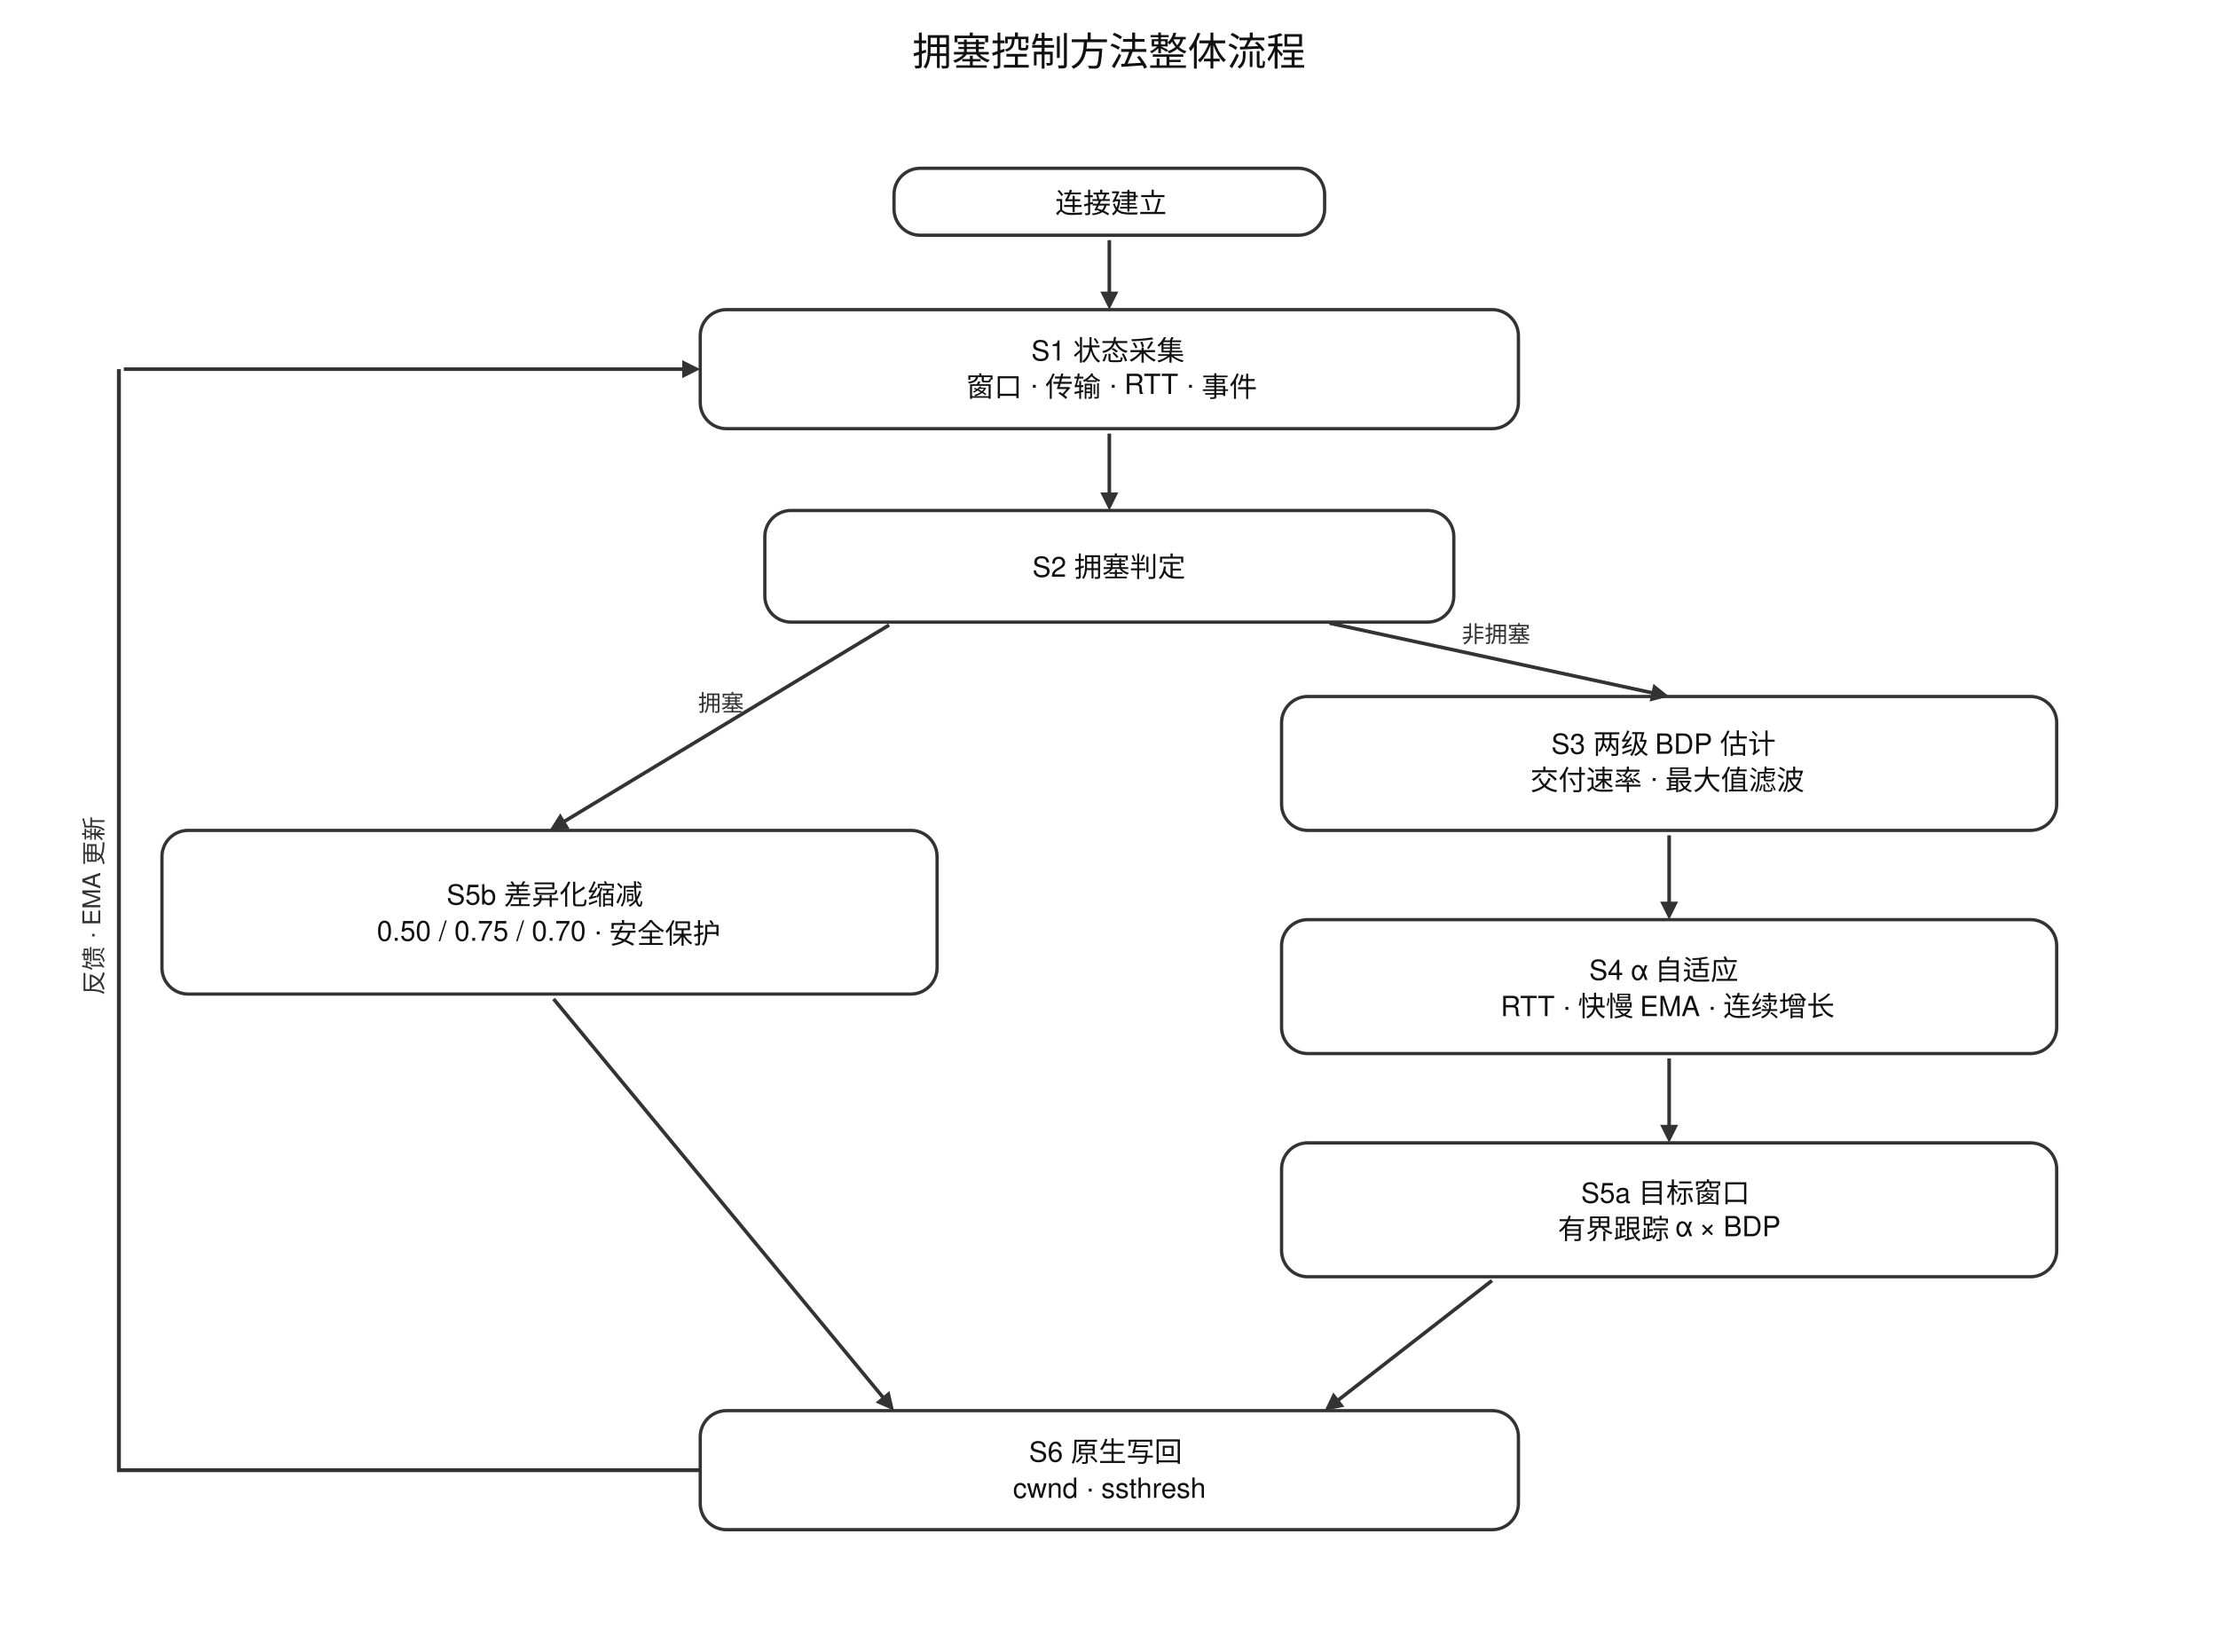
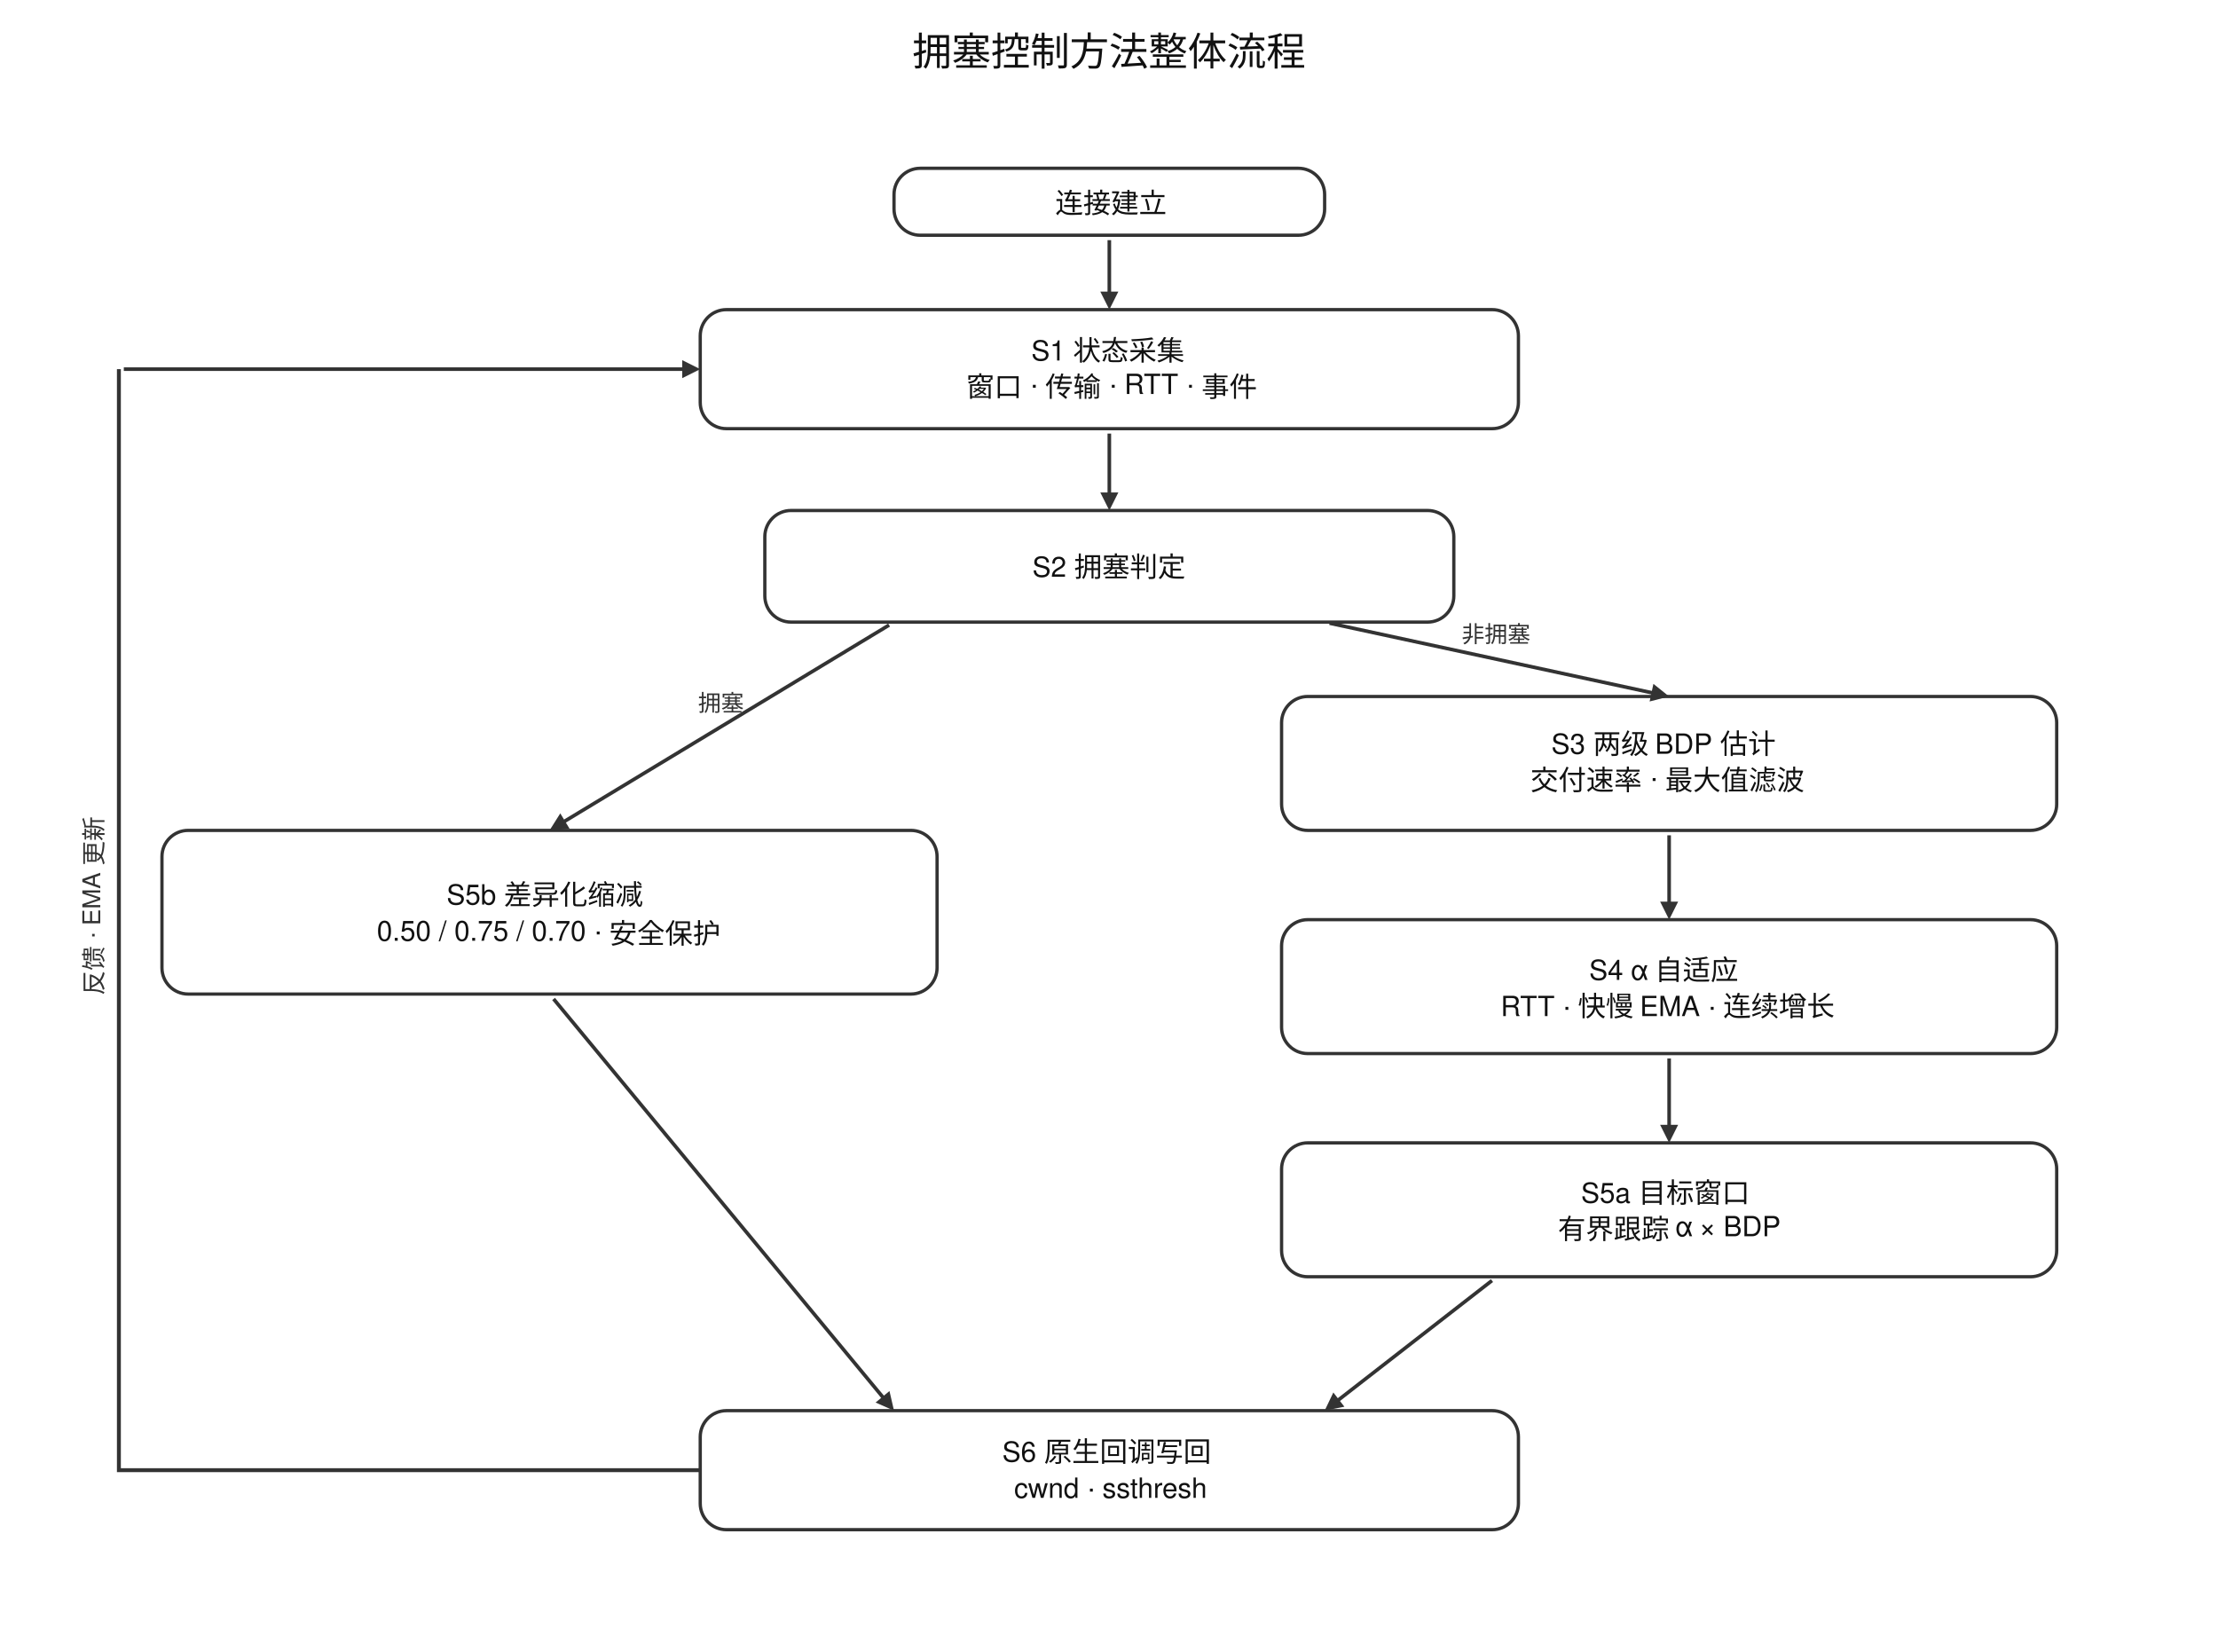
<svg xmlns="http://www.w3.org/2000/svg" class="main-svg" width="676.8pt" height="504pt" style="" viewBox="0 0 676.8 504">
  <rect x="0" y="0" width="676.8" height="504" style="fill: rgb(255, 255, 255); fill-opacity: 1;" />
-   <defs id="defs-e743d2">
+   <defs id="defs-47da2c">
    <g class="clips">
-       <clipPath id="clipe743d2xyplot" class="plotclip">
+       <clipPath id="clip47da2cxyplot" class="plotclip">
        <rect width="657" height="454" />
      </clipPath>
-       <clipPath class="axesclip" id="clipe743d2x">
+       <clipPath class="axesclip" id="clip47da2cx">
        <rect x="10" y="0" width="657" height="504" />
      </clipPath>
-       <clipPath class="axesclip" id="clipe743d2y">
+       <clipPath class="axesclip" id="clip47da2cy">
        <rect x="0" y="40" width="676.8" height="454" />
      </clipPath>
-       <clipPath class="axesclip" id="clipe743d2xy">
+       <clipPath class="axesclip" id="clip47da2cxy">
        <rect x="10" y="40" width="657" height="454" />
      </clipPath>
    </g>
    <g class="gradients" />
    <g class="patterns" />
  </defs>
  <g class="bglayer" />
  <g class="layer-below">
    <g class="imagelayer" />
    <g class="shapelayer" />
  </g>
  <g class="cartesianlayer">
    <g class="subplot xy">
      <g class="layer-subplot">
        <g class="shapelayer">
-           <g class="shape-group" data-index="0" clip-path="url(#clipe743d2xy)">
+           <g class="shape-group" data-index="0" clip-path="url(#clip47da2cxy)">
            <path data-index="0" fill-rule="evenodd" d="M 280.8 71.78 L 396.2 71.78 C 400.62 71.78 404.2 68.2 404.2 63.78 L 404.2 59.35 C 404.2 54.93 400.62 51.35 396.2 51.35 L 280.8 51.35 C 276.38 51.35 272.8 54.93 272.8 59.35 L 272.8 63.78 C 272.8 68.2 276.38 71.78 280.8 71.78 Z" style="opacity: 1; stroke: rgb(51, 51, 51); stroke-opacity: 1; fill: rgb(0, 0, 0); fill-opacity: 0; stroke-width: 1px;" />
          </g>
-           <g class="shape-group" data-index="1" clip-path="url(#clipe743d2xy)">
+           <g class="shape-group" data-index="1" clip-path="url(#clip47da2cxy)">
            <path data-index="1" fill-rule="evenodd" d="M 221.67 130.8 L 455.33 130.8 C 459.75 130.8 463.33 127.22 463.33 122.8 L 463.33 102.48 C 463.33 98.06 459.75 94.48 455.33 94.48 L 221.67 94.48 C 217.25 94.48 213.67 98.06 213.67 102.48 L 213.67 122.8 C 213.67 127.22 217.25 130.8 221.67 130.8 Z" style="opacity: 1; stroke: rgb(51, 51, 51); stroke-opacity: 1; fill: rgb(0, 0, 0); fill-opacity: 0; stroke-width: 1px;" />
          </g>
-           <g class="shape-group" data-index="2" clip-path="url(#clipe743d2xy)">
+           <g class="shape-group" data-index="2" clip-path="url(#clip47da2cxy)">
            <path data-index="2" fill-rule="evenodd" d="M 241.38 189.82 L 435.62 189.82 C 440.04 189.82 443.62 186.24 443.62 181.82 L 443.62 163.77 C 443.62 159.35 440.04 155.77 435.62 155.77 L 241.38 155.77 C 236.96 155.77 233.38 159.35 233.38 163.77 L 233.38 181.82 C 233.38 186.24 236.96 189.82 241.38 189.82 Z" style="opacity: 1; stroke: rgb(51, 51, 51); stroke-opacity: 1; fill: rgb(0, 0, 0); fill-opacity: 0; stroke-width: 1px;" />
          </g>
-           <g class="shape-group" data-index="3" clip-path="url(#clipe743d2xy)">
+           <g class="shape-group" data-index="3" clip-path="url(#clip47da2cxy)">
            <path data-index="3" fill-rule="evenodd" d="M 57.42 303.32 L 277.94 303.32 C 282.36 303.32 285.94 299.74 285.94 295.32 L 285.94 261.38 C 285.94 256.96 282.36 253.38 277.94 253.38 L 57.42 253.38 C 53 253.38 49.42 256.96 49.42 261.38 L 49.42 295.32 C 49.42 299.74 53 303.32 57.42 303.32 Z" style="opacity: 1; stroke: rgb(51, 51, 51); stroke-opacity: 1; fill: rgb(0, 0, 0); fill-opacity: 0; stroke-width: 1px;" />
          </g>
-           <g class="shape-group" data-index="4" clip-path="url(#clipe743d2xy)">
+           <g class="shape-group" data-index="4" clip-path="url(#clip47da2cxy)">
            <path data-index="4" fill-rule="evenodd" d="M 399.06 253.38 L 619.58 253.38 C 624 253.38 627.58 249.8 627.58 245.38 L 627.58 220.52 C 627.58 216.1 624 212.52 619.58 212.52 L 399.06 212.52 C 394.64 212.52 391.06 216.1 391.06 220.52 L 391.06 245.38 C 391.06 249.8 394.64 253.38 399.06 253.38 Z" style="opacity: 1; stroke: rgb(51, 51, 51); stroke-opacity: 1; fill: rgb(0, 0, 0); fill-opacity: 0; stroke-width: 1px;" />
          </g>
-           <g class="shape-group" data-index="5" clip-path="url(#clipe743d2xy)">
+           <g class="shape-group" data-index="5" clip-path="url(#clip47da2cxy)">
            <path data-index="5" fill-rule="evenodd" d="M 399.06 321.48 L 619.58 321.48 C 624 321.48 627.58 317.9 627.58 313.48 L 627.58 288.62 C 627.58 284.2 624 280.62 619.58 280.62 L 399.06 280.62 C 394.64 280.62 391.06 284.2 391.06 288.62 L 391.06 313.48 C 391.06 317.9 394.64 321.48 399.06 321.48 Z" style="opacity: 1; stroke: rgb(51, 51, 51); stroke-opacity: 1; fill: rgb(0, 0, 0); fill-opacity: 0; stroke-width: 1px;" />
          </g>
-           <g class="shape-group" data-index="6" clip-path="url(#clipe743d2xy)">
+           <g class="shape-group" data-index="6" clip-path="url(#clip47da2cxy)">
            <path data-index="6" fill-rule="evenodd" d="M 399.06 389.58 L 619.58 389.58 C 624 389.58 627.58 386 627.58 381.58 L 627.58 356.72 C 627.58 352.3 624 348.72 619.58 348.72 L 399.06 348.72 C 394.64 348.72 391.06 352.3 391.06 356.72 L 391.06 381.58 C 391.06 386 394.64 389.58 399.06 389.58 Z" style="opacity: 1; stroke: rgb(51, 51, 51); stroke-opacity: 1; fill: rgb(0, 0, 0); fill-opacity: 0; stroke-width: 1px;" />
          </g>
-           <g class="shape-group" data-index="7" clip-path="url(#clipe743d2xy)">
+           <g class="shape-group" data-index="7" clip-path="url(#clip47da2cxy)">
            <path data-index="7" fill-rule="evenodd" d="M 221.67 466.76 L 455.33 466.76 C 459.75 466.76 463.33 463.18 463.33 458.76 L 463.33 438.44 C 463.33 434.02 459.75 430.44 455.33 430.44 L 221.67 430.44 C 217.25 430.44 213.67 434.02 213.67 438.44 L 213.67 458.76 C 213.67 463.18 217.25 466.76 221.67 466.76 Z" style="opacity: 1; stroke: rgb(51, 51, 51); stroke-opacity: 1; fill: rgb(0, 0, 0); fill-opacity: 0; stroke-width: 1px;" />
          </g>
        </g>
        <g class="imagelayer" />
      </g>
      <g class="minor-gridlayer">
        <g class="x" />
        <g class="y" />
      </g>
      <g class="gridlayer">
        <g class="x" />
        <g class="y" />
      </g>
      <g class="zerolinelayer" />
      <g class="layer-between">
        <g class="shapelayer" />
        <g class="imagelayer" />
      </g>
      <path class="xlines-below" />
      <path class="ylines-below" />
      <g class="overlines-below" />
      <g class="xaxislayer-below" />
      <g class="yaxislayer-below" />
      <g class="overaxes-below" />
      <g class="overplot">
-         <g class="xy" transform="translate(10,40)" clip-path="url(#clipe743d2xyplot)">
+         <g class="xy" transform="translate(10,40)" clip-path="url(#clip47da2cxyplot)">
          <g class="scatterlayer mlayer">
-             <g class="trace scatter trace93b7fe" style="stroke-miterlimit: 2; opacity: 1;">
+             <g class="trace scatter trace3e1609" style="stroke-miterlimit: 2; opacity: 1;">
              <g class="fills" />
              <g class="errorbars" />
              <g class="lines">
                <path class="js-line" d="M203.67,408.6L26.28,408.6L26.28,72.64" style="vector-effect: none; fill: none; stroke: rgb(51, 51, 51); stroke-opacity: 1; stroke-width: 1.2px; opacity: 1;" />
              </g>
              <g class="points" />
              <g class="text" />
            </g>
          </g>
        </g>
      </g>
      <g class="zerolinelayer-above" />
      <path class="xlines-above crisp" d="M0,0" style="fill: none;" />
      <path class="ylines-above crisp" d="M0,0" style="fill: none;" />
      <g class="overlines-above" />
      <g class="xaxislayer-above" />
      <g class="yaxislayer-above" />
      <g class="overaxes-above" />
    </g>
  </g>
  <g class="polarlayer" />
  <g class="smithlayer" />
  <g class="ternarylayer" />
  <g class="geolayer" />
  <g class="funnelarealayer" />
  <g class="pielayer" />
  <g class="iciclelayer" />
  <g class="treemaplayer" />
  <g class="sunburstlayer" />
  <g class="glimages" />
-   <defs id="topdefs-e743d2">
+   <defs id="topdefs-47da2c">
    <g class="clips" />
  </defs>
  <g class="layer-above">
    <g class="imagelayer" />
    <g class="shapelayer" />
  </g>
  <g class="infolayer">
    <g class="g-gtitle">
      <text class="gtitle" x="338.4" y="20" text-anchor="middle" dy="0em" style="opacity: 1; font-family: Helvetica, Arial, 'Helvetica Neue', 'DejaVu Sans', 'PingFang SC', 'Songti SC', 'Hiragino Sans GB', 'Microsoft YaHei', sans-serif; font-size: 12px; fill: rgb(17, 17, 17); fill-opacity: 1; white-space: pre;">拥塞控制方法整体流程</text>
    </g>
    <g class="annotation" data-index="0" style="opacity: 1;">
      <g class="annotation-text-g" transform="rotate(0,338.5,61.57)">
        <g class="cursor-pointer" transform="translate(320,55)">
          <rect class="bg" x="0.5" y="0.5" width="37" height="13" style="stroke-width: 1px; stroke: rgb(0, 0, 0); stroke-opacity: 0; fill: rgb(0, 0, 0); fill-opacity: 0;" />
          <text class="annotation-text" text-anchor="middle" x="19" y="10" style="font-family: Helvetica, Arial, 'Helvetica Neue', 'DejaVu Sans', 'PingFang SC', 'Songti SC', 'Hiragino Sans GB', 'Microsoft YaHei', sans-serif; font-size: 8.5px; fill: rgb(17, 17, 17); fill-opacity: 1; white-space: pre;">连接建立</text>
        </g>
      </g>
    </g>
    <g class="annotation" data-index="1" style="opacity: 1;">
      <g class="annotation-text-g" transform="rotate(0,338.5,112.64)">
        <g class="cursor-pointer" transform="translate(293,100)">
          <rect class="bg" x="0.5" y="0.5" width="91" height="24" style="stroke-width: 1px; stroke: rgb(0, 0, 0); stroke-opacity: 0; fill: rgb(0, 0, 0); fill-opacity: 0;" />
          <text class="annotation-text" text-anchor="middle" x="46.242" y="10" style="font-family: Helvetica, Arial, 'Helvetica Neue', 'DejaVu Sans', 'PingFang SC', 'Songti SC', 'Hiragino Sans GB', 'Microsoft YaHei', sans-serif; font-size: 8.5px; fill: rgb(17, 17, 17); fill-opacity: 1; white-space: pre;">
            <tspan class="line" dy="0em" x="46.242" y="10">S1 状态采集</tspan>
            <tspan class="line" dy="1.3em" x="46.242" y="10">窗口 · 传输 · RTT · 事件</tspan>
          </text>
        </g>
      </g>
    </g>
    <g class="annotation" data-index="2" style="opacity: 1;">
      <g class="annotation-text-g" transform="rotate(0,338.5,172.8)">
        <g class="cursor-pointer" transform="translate(313,166)">
          <rect class="bg" x="0.5" y="0.5" width="50" height="13" style="stroke-width: 1px; stroke: rgb(0, 0, 0); stroke-opacity: 0; fill: rgb(0, 0, 0); fill-opacity: 0;" />
          <text class="annotation-text" text-anchor="middle" x="25.383" y="10" style="font-family: Helvetica, Arial, 'Helvetica Neue', 'DejaVu Sans', 'PingFang SC', 'Songti SC', 'Hiragino Sans GB', 'Microsoft YaHei', sans-serif; font-size: 8.5px; fill: rgb(17, 17, 17); fill-opacity: 1; white-space: pre;">S2 拥塞判定</text>
        </g>
      </g>
    </g>
    <g class="annotation" data-index="3" style="opacity: 1;">
      <g class="annotation-text-g" transform="rotate(0,167.68,278.35)">
        <g class="cursor-pointer" transform="translate(113,266)">
          <rect class="bg" x="0.5" y="0.5" width="108" height="24" style="stroke-width: 1px; stroke: rgb(0, 0, 0); stroke-opacity: 0; fill: rgb(0, 0, 0); fill-opacity: 0;" />
          <text class="annotation-text" text-anchor="middle" x="54.445" y="10" style="font-family: Helvetica, Arial, 'Helvetica Neue', 'DejaVu Sans', 'PingFang SC', 'Songti SC', 'Hiragino Sans GB', 'Microsoft YaHei', sans-serif; font-size: 8.5px; fill: rgb(17, 17, 17); fill-opacity: 1; white-space: pre;">
            <tspan class="line" dy="0em" x="54.445" y="10">S5b 差异化缩减</tspan>
            <tspan class="line" dy="1.3em" x="54.445" y="10">0.50 / 0.75 / 0.70 · 安全保护</tspan>
          </text>
        </g>
      </g>
    </g>
    <g class="annotation" data-index="4" style="opacity: 1;">
      <g class="annotation-text-g" transform="rotate(0,509.32,232.95)">
        <g class="cursor-pointer" transform="translate(465,220)">
          <rect class="bg" x="0.5" y="0.5" width="87" height="24" style="stroke-width: 1px; stroke: rgb(0, 0, 0); stroke-opacity: 0; fill: rgb(0, 0, 0); fill-opacity: 0;" />
          <text class="annotation-text" text-anchor="middle" x="43.797" y="10" style="font-family: Helvetica, Arial, 'Helvetica Neue', 'DejaVu Sans', 'PingFang SC', 'Songti SC', 'Hiragino Sans GB', 'Microsoft YaHei', sans-serif; font-size: 8.5px; fill: rgb(17, 17, 17); fill-opacity: 1; white-space: pre;">
            <tspan class="line" dy="0em" x="43.797" y="10">S3 两级 BDP 估计</tspan>
            <tspan class="line" dy="1.3em" x="43.797" y="10">交付速率 · 最大值滤波</tspan>
          </text>
        </g>
      </g>
    </g>
    <g class="annotation" data-index="5" style="opacity: 1;">
      <g class="annotation-text-g" transform="rotate(0,509.32,301.05)">
        <g class="cursor-pointer" transform="translate(456,289)">
          <rect class="bg" x="0.5" y="0.5" width="105" height="24" style="stroke-width: 1px; stroke: rgb(0, 0, 0); stroke-opacity: 0; fill: rgb(0, 0, 0); fill-opacity: 0;" />
          <text class="annotation-text" text-anchor="middle" x="52.859" y="10" style="font-family: Helvetica, Arial, 'Helvetica Neue', 'DejaVu Sans', 'PingFang SC', 'Songti SC', 'Hiragino Sans GB', 'Microsoft YaHei', sans-serif; font-size: 8.5px; fill: rgb(17, 17, 17); fill-opacity: 1; white-space: pre;">
            <tspan class="line" dy="0em" x="52.859" y="10">S4 α 自适应</tspan>
            <tspan class="line" dy="1.3em" x="52.859" y="10">RTT · 快慢 EMA · 连续增长</tspan>
          </text>
        </g>
      </g>
    </g>
    <g class="annotation" data-index="6" style="opacity: 1;">
      <g class="annotation-text-g" transform="rotate(0,509.32,369.15)">
        <g class="cursor-pointer" transform="translate(473,357)">
          <rect class="bg" x="0.5" y="0.5" width="72" height="24" style="stroke-width: 1px; stroke: rgb(0, 0, 0); stroke-opacity: 0; fill: rgb(0, 0, 0); fill-opacity: 0;" />
          <text class="annotation-text" text-anchor="middle" x="36.359" y="10" style="font-family: Helvetica, Arial, 'Helvetica Neue', 'DejaVu Sans', 'PingFang SC', 'Songti SC', 'Hiragino Sans GB', 'Microsoft YaHei', sans-serif; font-size: 8.5px; fill: rgb(17, 17, 17); fill-opacity: 1; white-space: pre;">
            <tspan class="line" dy="0em" x="36.359" y="10">S5a 目标窗口</tspan>
            <tspan class="line" dy="1.3em" x="36.359" y="10">有界跟踪 α × BDP</tspan>
          </text>
        </g>
      </g>
    </g>
    <g class="annotation" data-index="7" style="opacity: 1;">
      <g class="annotation-text-g" transform="rotate(0,338.5,448.6)">
-         <g class="cursor-pointer" transform="translate(307,436)">
-           <rect class="bg" x="0.5" y="0.5" width="62" height="24" style="stroke-width: 1px; stroke: rgb(0, 0, 0); stroke-opacity: 0; fill: rgb(0, 0, 0); fill-opacity: 0;" />
-           <text class="annotation-text" text-anchor="middle" x="31.531" y="10" style="font-family: Helvetica, Arial, 'Helvetica Neue', 'DejaVu Sans', 'PingFang SC', 'Songti SC', 'Hiragino Sans GB', 'Microsoft YaHei', sans-serif; font-size: 8.5px; fill: rgb(17, 17, 17); fill-opacity: 1; white-space: pre;">
-             <tspan class="line" dy="0em" x="31.531" y="10">S6 原生写回</tspan>
-             <tspan class="line" dy="1.3em" x="31.531" y="10">cwnd · ssthresh</tspan>
+         <g class="cursor-pointer" transform="translate(305,436)">
+           <rect class="bg" x="0.5" y="0.5" width="67" height="24" style="stroke-width: 1px; stroke: rgb(0, 0, 0); stroke-opacity: 0; fill: rgb(0, 0, 0); fill-opacity: 0;" />
+           <text class="annotation-text" text-anchor="middle" x="33.883" y="10" style="font-family: Helvetica, Arial, 'Helvetica Neue', 'DejaVu Sans', 'PingFang SC', 'Songti SC', 'Hiragino Sans GB', 'Microsoft YaHei', sans-serif; font-size: 8.5px; fill: rgb(17, 17, 17); fill-opacity: 1; white-space: pre;">
+             <tspan class="line" dy="0em" x="33.883" y="10">S6 原生回调写回</tspan>
+             <tspan class="line" dy="1.3em" x="33.883" y="10">cwnd · ssthresh</tspan>
          </text>
        </g>
      </g>
    </g>
    <g class="annotation" data-index="8" style="opacity: 1;">
      <g class="annotation-text-g" transform="rotate(0,338.5,71.78)">
        <g class="cursor-pointer" transform="translate(337,70)">
          <rect class="bg" x="0.5" y="0.5" width="3" height="3" style="stroke-width: 1px; stroke: rgb(0, 0, 0); stroke-opacity: 0; fill: rgb(0, 0, 0); fill-opacity: 0;" />
          <text class="annotation-text" text-anchor="middle" x="2" y="2" style="font-family: Helvetica, Arial, 'Helvetica Neue', 'DejaVu Sans', 'PingFang SC', 'Songti SC', 'Hiragino Sans GB', 'Microsoft YaHei', sans-serif; font-size: 8px; fill: rgb(17, 17, 17); fill-opacity: 1; white-space: pre;" />
        </g>
      </g>
      <g class="annotation-arrow-g" style="opacity: 1;">
        <path d="M338.5,73.28L338.5,94.48" style="stroke-width: 1.1px; stroke: rgb(51, 51, 51); stroke-opacity: 1; stroke-dasharray: 0px, 0px, 19.77px, 21.2px;" />
        <path d="M-3.7,-2.5V2.5L1.3,0Z" transform="translate(338.5,93.05)rotate(90)scale(1.1)" style="fill: rgb(51, 51, 51); stroke-width: 0;" />
      </g>
    </g>
    <g class="annotation" data-index="9" style="opacity: 1;">
      <g class="annotation-text-g" transform="rotate(0,338.5,130.8)">
        <g class="cursor-pointer" transform="translate(337,129)">
          <rect class="bg" x="0.5" y="0.5" width="3" height="3" style="stroke-width: 1px; stroke: rgb(0, 0, 0); stroke-opacity: 0; fill: rgb(0, 0, 0); fill-opacity: 0;" />
          <text class="annotation-text" text-anchor="middle" x="2" y="2" style="font-family: Helvetica, Arial, 'Helvetica Neue', 'DejaVu Sans', 'PingFang SC', 'Songti SC', 'Hiragino Sans GB', 'Microsoft YaHei', sans-serif; font-size: 8px; fill: rgb(17, 17, 17); fill-opacity: 1; white-space: pre;" />
        </g>
      </g>
      <g class="annotation-arrow-g" style="opacity: 1;">
        <path d="M338.5,132.3L338.5,155.77" style="stroke-width: 1.1px; stroke: rgb(51, 51, 51); stroke-opacity: 1; stroke-dasharray: 0px, 0px, 22.04px, 23.47px;" />
        <path d="M-3.7,-2.5V2.5L1.3,0Z" transform="translate(338.5,154.34)rotate(90)scale(1.1)" style="fill: rgb(51, 51, 51); stroke-width: 0;" />
      </g>
    </g>
    <g class="annotation" data-index="10" style="opacity: 1;">
      <g class="annotation-text-g" transform="rotate(0,272.8,189.82)">
        <g class="cursor-pointer" transform="translate(271,188)">
          <rect class="bg" x="0.5" y="0.5" width="3" height="3" style="stroke-width: 1px; stroke: rgb(0, 0, 0); stroke-opacity: 0; fill: rgb(0, 0, 0); fill-opacity: 0;" />
          <text class="annotation-text" text-anchor="middle" x="2" y="2" style="font-family: Helvetica, Arial, 'Helvetica Neue', 'DejaVu Sans', 'PingFang SC', 'Songti SC', 'Hiragino Sans GB', 'Microsoft YaHei', sans-serif; font-size: 8px; fill: rgb(17, 17, 17); fill-opacity: 1; white-space: pre;" />
        </g>
      </g>
      <g class="annotation-arrow-g" style="opacity: 1;">
        <path d="M271.3,190.727L167.68,253.38" style="stroke-width: 1.1px; stroke: rgb(51, 51, 51); stroke-opacity: 1; stroke-dasharray: 0px, 0px, 119.659px, 121.089px;" />
        <path d="M-3.7,-2.5V2.5L1.3,0Z" transform="translate(168.9037,252.6401)rotate(148.8398)scale(1.1)" style="fill: rgb(51, 51, 51); stroke-width: 0;" />
      </g>
    </g>
    <g class="annotation" data-index="11" style="opacity: 1;">
      <g class="annotation-text-g" transform="rotate(0,220.24,214.6)">
        <g class="cursor-pointer" transform="translate(211,209)">
          <rect class="bg" x="0.5" y="0.5" width="17" height="11" style="stroke-width: 1px; stroke: rgb(0, 0, 0); stroke-opacity: 0; fill: rgb(0, 0, 0); fill-opacity: 0;" />
          <text class="annotation-text" text-anchor="middle" x="9" y="8" style="font-family: Helvetica, Arial, 'Helvetica Neue', 'DejaVu Sans', 'PingFang SC', 'Songti SC', 'Hiragino Sans GB', 'Microsoft YaHei', sans-serif; font-size: 7px; fill: rgb(51, 51, 51); fill-opacity: 1; white-space: pre;">拥塞</text>
        </g>
      </g>
    </g>
    <g class="annotation" data-index="12" style="opacity: 1;">
      <g class="annotation-text-g" transform="rotate(0,404.2,189.82)">
        <g class="cursor-pointer" transform="translate(402,188)">
          <rect class="bg" x="0.5" y="0.5" width="3" height="3" style="stroke-width: 1px; stroke: rgb(0, 0, 0); stroke-opacity: 0; fill: rgb(0, 0, 0); fill-opacity: 0;" />
          <text class="annotation-text" text-anchor="middle" x="2" y="2" style="font-family: Helvetica, Arial, 'Helvetica Neue', 'DejaVu Sans', 'PingFang SC', 'Songti SC', 'Hiragino Sans GB', 'Microsoft YaHei', sans-serif; font-size: 8px; fill: rgb(17, 17, 17); fill-opacity: 1; white-space: pre;" />
        </g>
      </g>
      <g class="annotation-arrow-g" style="opacity: 1;">
        <path d="M405.7,190.144L509.32,212.52" style="stroke-width: 1.1px; stroke: rgb(51, 51, 51); stroke-opacity: 1; stroke-dasharray: 0px, 0px, 104.578px, 106.008px;" />
        <path d="M-3.7,-2.5V2.5L1.3,0Z" transform="translate(507.9222,212.2182)rotate(12.18269)scale(1.1)" style="fill: rgb(51, 51, 51); stroke-width: 0;" />
      </g>
    </g>
    <g class="annotation" data-index="13" style="opacity: 1;">
      <g class="annotation-text-g" transform="rotate(0,456.76,194.17)">
        <g class="cursor-pointer" transform="translate(444,188)">
          <rect class="bg" x="0.5" y="0.5" width="24" height="11" style="stroke-width: 1px; stroke: rgb(0, 0, 0); stroke-opacity: 0; fill: rgb(0, 0, 0); fill-opacity: 0;" />
          <text class="annotation-text" text-anchor="middle" x="12.5" y="8" style="font-family: Helvetica, Arial, 'Helvetica Neue', 'DejaVu Sans', 'PingFang SC', 'Songti SC', 'Hiragino Sans GB', 'Microsoft YaHei', sans-serif; font-size: 7px; fill: rgb(51, 51, 51); fill-opacity: 1; white-space: pre;">非拥塞</text>
        </g>
      </g>
    </g>
    <g class="annotation" data-index="14" style="opacity: 1;">
      <g class="annotation-text-g" transform="rotate(0,509.32,253.38)">
        <g class="cursor-pointer" transform="translate(507,251)">
          <rect class="bg" x="0.5" y="0.5" width="3" height="3" style="stroke-width: 1px; stroke: rgb(0, 0, 0); stroke-opacity: 0; fill: rgb(0, 0, 0); fill-opacity: 0;" />
          <text class="annotation-text" text-anchor="middle" x="2" y="2" style="font-family: Helvetica, Arial, 'Helvetica Neue', 'DejaVu Sans', 'PingFang SC', 'Songti SC', 'Hiragino Sans GB', 'Microsoft YaHei', sans-serif; font-size: 8px; fill: rgb(17, 17, 17); fill-opacity: 1; white-space: pre;" />
        </g>
      </g>
      <g class="annotation-arrow-g" style="opacity: 1;">
        <path d="M509.32,254.88L509.32,280.62" style="stroke-width: 1.1px; stroke: rgb(51, 51, 51); stroke-opacity: 1; stroke-dasharray: 0px, 0px, 24.31px, 25.74px;" />
        <path d="M-3.7,-2.5V2.5L1.3,0Z" transform="translate(509.32,279.19)rotate(90)scale(1.1)" style="fill: rgb(51, 51, 51); stroke-width: 0;" />
      </g>
    </g>
    <g class="annotation" data-index="15" style="opacity: 1;">
      <g class="annotation-text-g" transform="rotate(0,509.32,321.48)">
        <g class="cursor-pointer" transform="translate(507,319)">
          <rect class="bg" x="0.5" y="0.5" width="3" height="3" style="stroke-width: 1px; stroke: rgb(0, 0, 0); stroke-opacity: 0; fill: rgb(0, 0, 0); fill-opacity: 0;" />
          <text class="annotation-text" text-anchor="middle" x="2" y="2" style="font-family: Helvetica, Arial, 'Helvetica Neue', 'DejaVu Sans', 'PingFang SC', 'Songti SC', 'Hiragino Sans GB', 'Microsoft YaHei', sans-serif; font-size: 8px; fill: rgb(17, 17, 17); fill-opacity: 1; white-space: pre;" />
        </g>
      </g>
      <g class="annotation-arrow-g" style="opacity: 1;">
        <path d="M509.32,322.98L509.32,348.72" style="stroke-width: 1.1px; stroke: rgb(51, 51, 51); stroke-opacity: 1; stroke-dasharray: 0px, 0px, 24.31px, 25.74px;" />
        <path d="M-3.7,-2.5V2.5L1.3,0Z" transform="translate(509.32,347.29)rotate(90)scale(1.1)" style="fill: rgb(51, 51, 51); stroke-width: 0;" />
      </g>
    </g>
    <g class="annotation" data-index="16" style="opacity: 1;">
      <g class="annotation-text-g" transform="rotate(0,456.76,389.58)">
        <g class="cursor-pointer" transform="translate(455,388)">
          <rect class="bg" x="0.5" y="0.5" width="3" height="3" style="stroke-width: 1px; stroke: rgb(0, 0, 0); stroke-opacity: 0; fill: rgb(0, 0, 0); fill-opacity: 0;" />
          <text class="annotation-text" text-anchor="middle" x="2" y="2" style="font-family: Helvetica, Arial, 'Helvetica Neue', 'DejaVu Sans', 'PingFang SC', 'Songti SC', 'Hiragino Sans GB', 'Microsoft YaHei', sans-serif; font-size: 8px; fill: rgb(17, 17, 17); fill-opacity: 1; white-space: pre;" />
        </g>
      </g>
      <g class="annotation-arrow-g" style="opacity: 1;">
        <path d="M455.26,390.746L404.2,430.44" style="stroke-width: 1.1px; stroke: rgb(51, 51, 51); stroke-opacity: 1; stroke-dasharray: 0px, 0px, 63.244px, 64.674px;" />
        <path d="M-3.7,-2.5V2.5L1.3,0Z" transform="translate(405.329,429.5623)rotate(142.1404)scale(1.1)" style="fill: rgb(51, 51, 51); stroke-width: 0;" />
      </g>
    </g>
    <g class="annotation" data-index="17" style="opacity: 1;">
      <g class="annotation-text-g" transform="rotate(0,167.68,303.32)">
        <g class="cursor-pointer" transform="translate(166,301)">
          <rect class="bg" x="0.5" y="0.5" width="3" height="3" style="stroke-width: 1px; stroke: rgb(0, 0, 0); stroke-opacity: 0; fill: rgb(0, 0, 0); fill-opacity: 0;" />
          <text class="annotation-text" text-anchor="middle" x="2" y="2" style="font-family: Helvetica, Arial, 'Helvetica Neue', 'DejaVu Sans', 'PingFang SC', 'Songti SC', 'Hiragino Sans GB', 'Microsoft YaHei', sans-serif; font-size: 8px; fill: rgb(17, 17, 17); fill-opacity: 1; white-space: pre;" />
        </g>
      </g>
      <g class="annotation-arrow-g" style="opacity: 1;">
        <path d="M168.92,304.82L272.8,430.44" style="stroke-width: 1.1px; stroke: rgb(51, 51, 51); stroke-opacity: 1; stroke-dasharray: 0px, 0px, 161.577px, 163.007px;" />
        <path d="M-3.7,-2.5V2.5L1.3,0Z" transform="translate(271.8887,429.338)rotate(50.41161)scale(1.1)" style="fill: rgb(51, 51, 51); stroke-width: 0;" />
      </g>
    </g>
    <g class="annotation" data-index="18" style="opacity: 1;">
      <g class="annotation-text-g" transform="rotate(0,36.28,112.64)">
        <g class="cursor-pointer" transform="translate(34,111)">
          <rect class="bg" x="0.5" y="0.5" width="3" height="3" style="stroke-width: 1px; stroke: rgb(0, 0, 0); stroke-opacity: 0; fill: rgb(0, 0, 0); fill-opacity: 0;" />
          <text class="annotation-text" text-anchor="middle" x="2" y="2" style="font-family: Helvetica, Arial, 'Helvetica Neue', 'DejaVu Sans', 'PingFang SC', 'Songti SC', 'Hiragino Sans GB', 'Microsoft YaHei', sans-serif; font-size: 8px; fill: rgb(17, 17, 17); fill-opacity: 1; white-space: pre;" />
        </g>
      </g>
      <g class="annotation-arrow-g" style="opacity: 1;">
        <path d="M37.78,112.64L213.67,112.64" style="stroke-width: 1.1px; stroke: rgb(51, 51, 51); stroke-opacity: 1; stroke-dasharray: 0px, 0px, 174.46px, 175.89px;" />
        <path d="M-3.7,-2.5V2.5L1.3,0Z" transform="translate(212.24,112.64)scale(1.1)" style="fill: rgb(51, 51, 51); stroke-width: 0;" />
      </g>
    </g>
    <g class="annotation" data-index="19" style="opacity: 1;">
      <g class="annotation-text-g" transform="rotate(-90,28.4,276.08)">
        <g class="cursor-pointer" transform="translate(-1,270)">
          <rect class="bg" x="0.5" y="0.5" width="57" height="12" style="stroke-width: 1px; stroke: rgb(0, 0, 0); stroke-opacity: 0; fill: rgb(0, 0, 0); fill-opacity: 0;" />
          <text class="annotation-text" text-anchor="middle" x="29.094" y="9" style="font-family: Helvetica, Arial, 'Helvetica Neue', 'DejaVu Sans', 'PingFang SC', 'Songti SC', 'Hiragino Sans GB', 'Microsoft YaHei', sans-serif; font-size: 7.5px; fill: rgb(51, 51, 51); fill-opacity: 1; white-space: pre;">反馈 · EMA 更新</text>
        </g>
      </g>
    </g>
  </g>
</svg>
